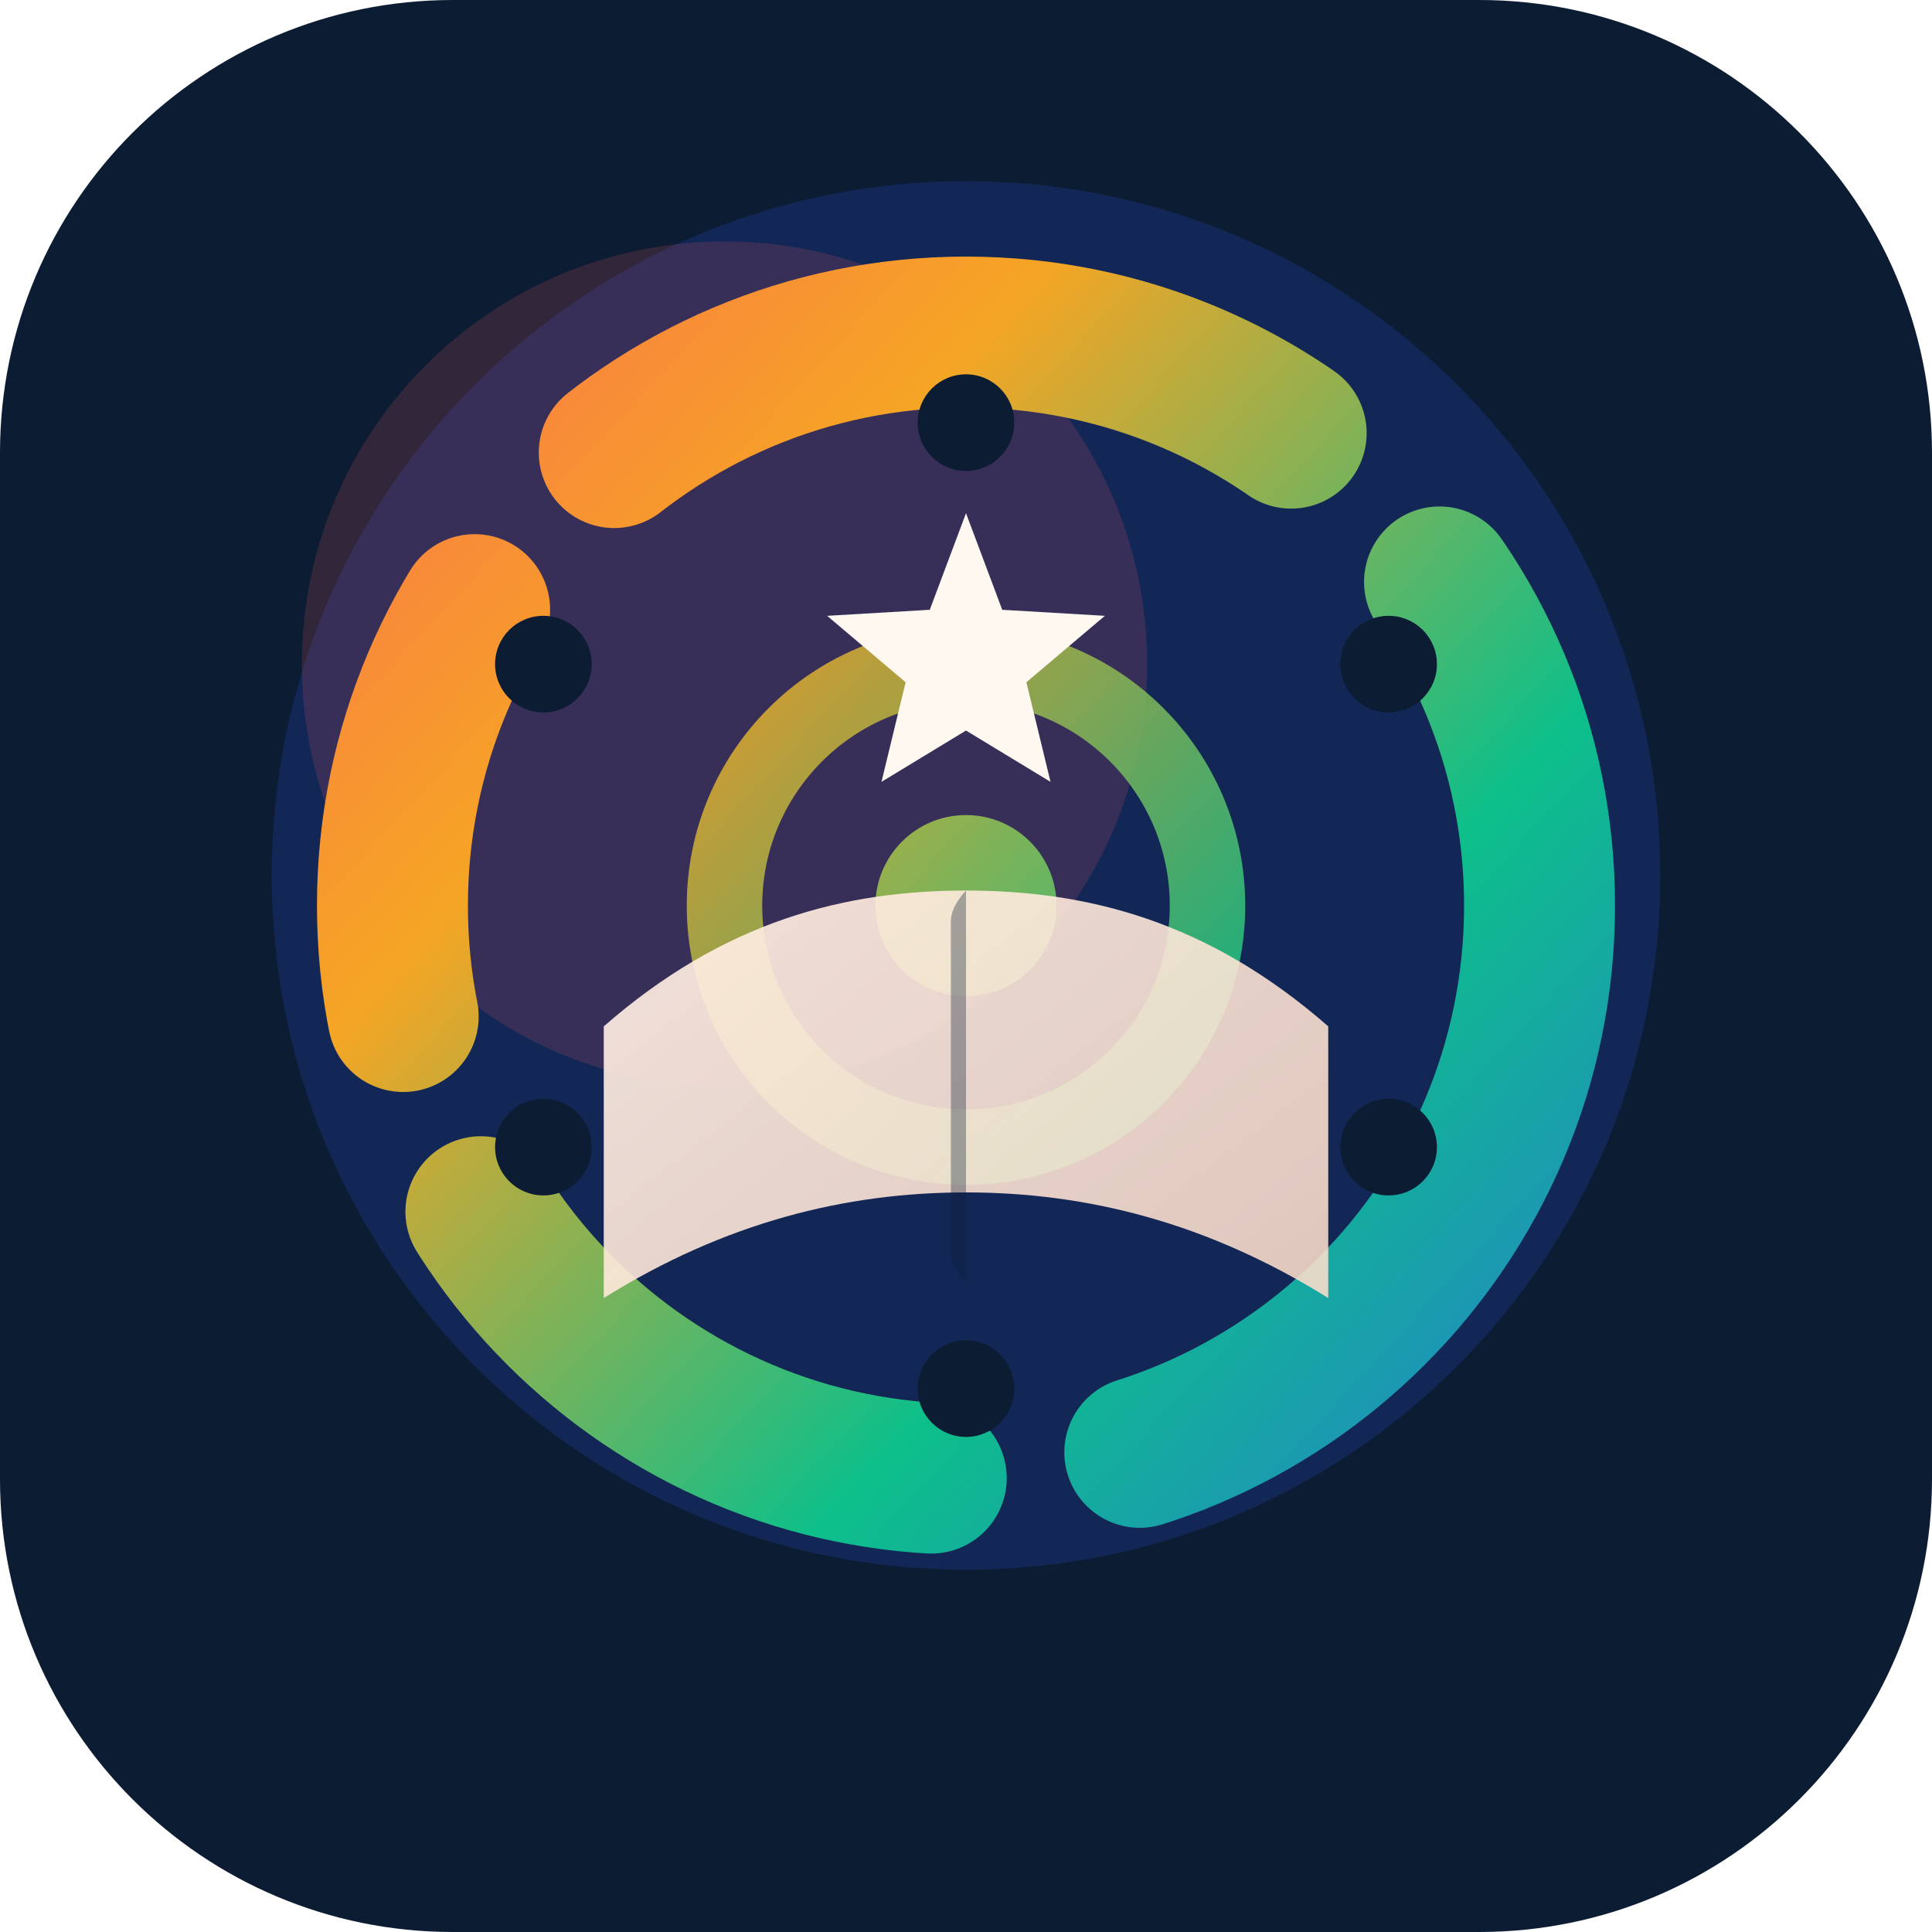
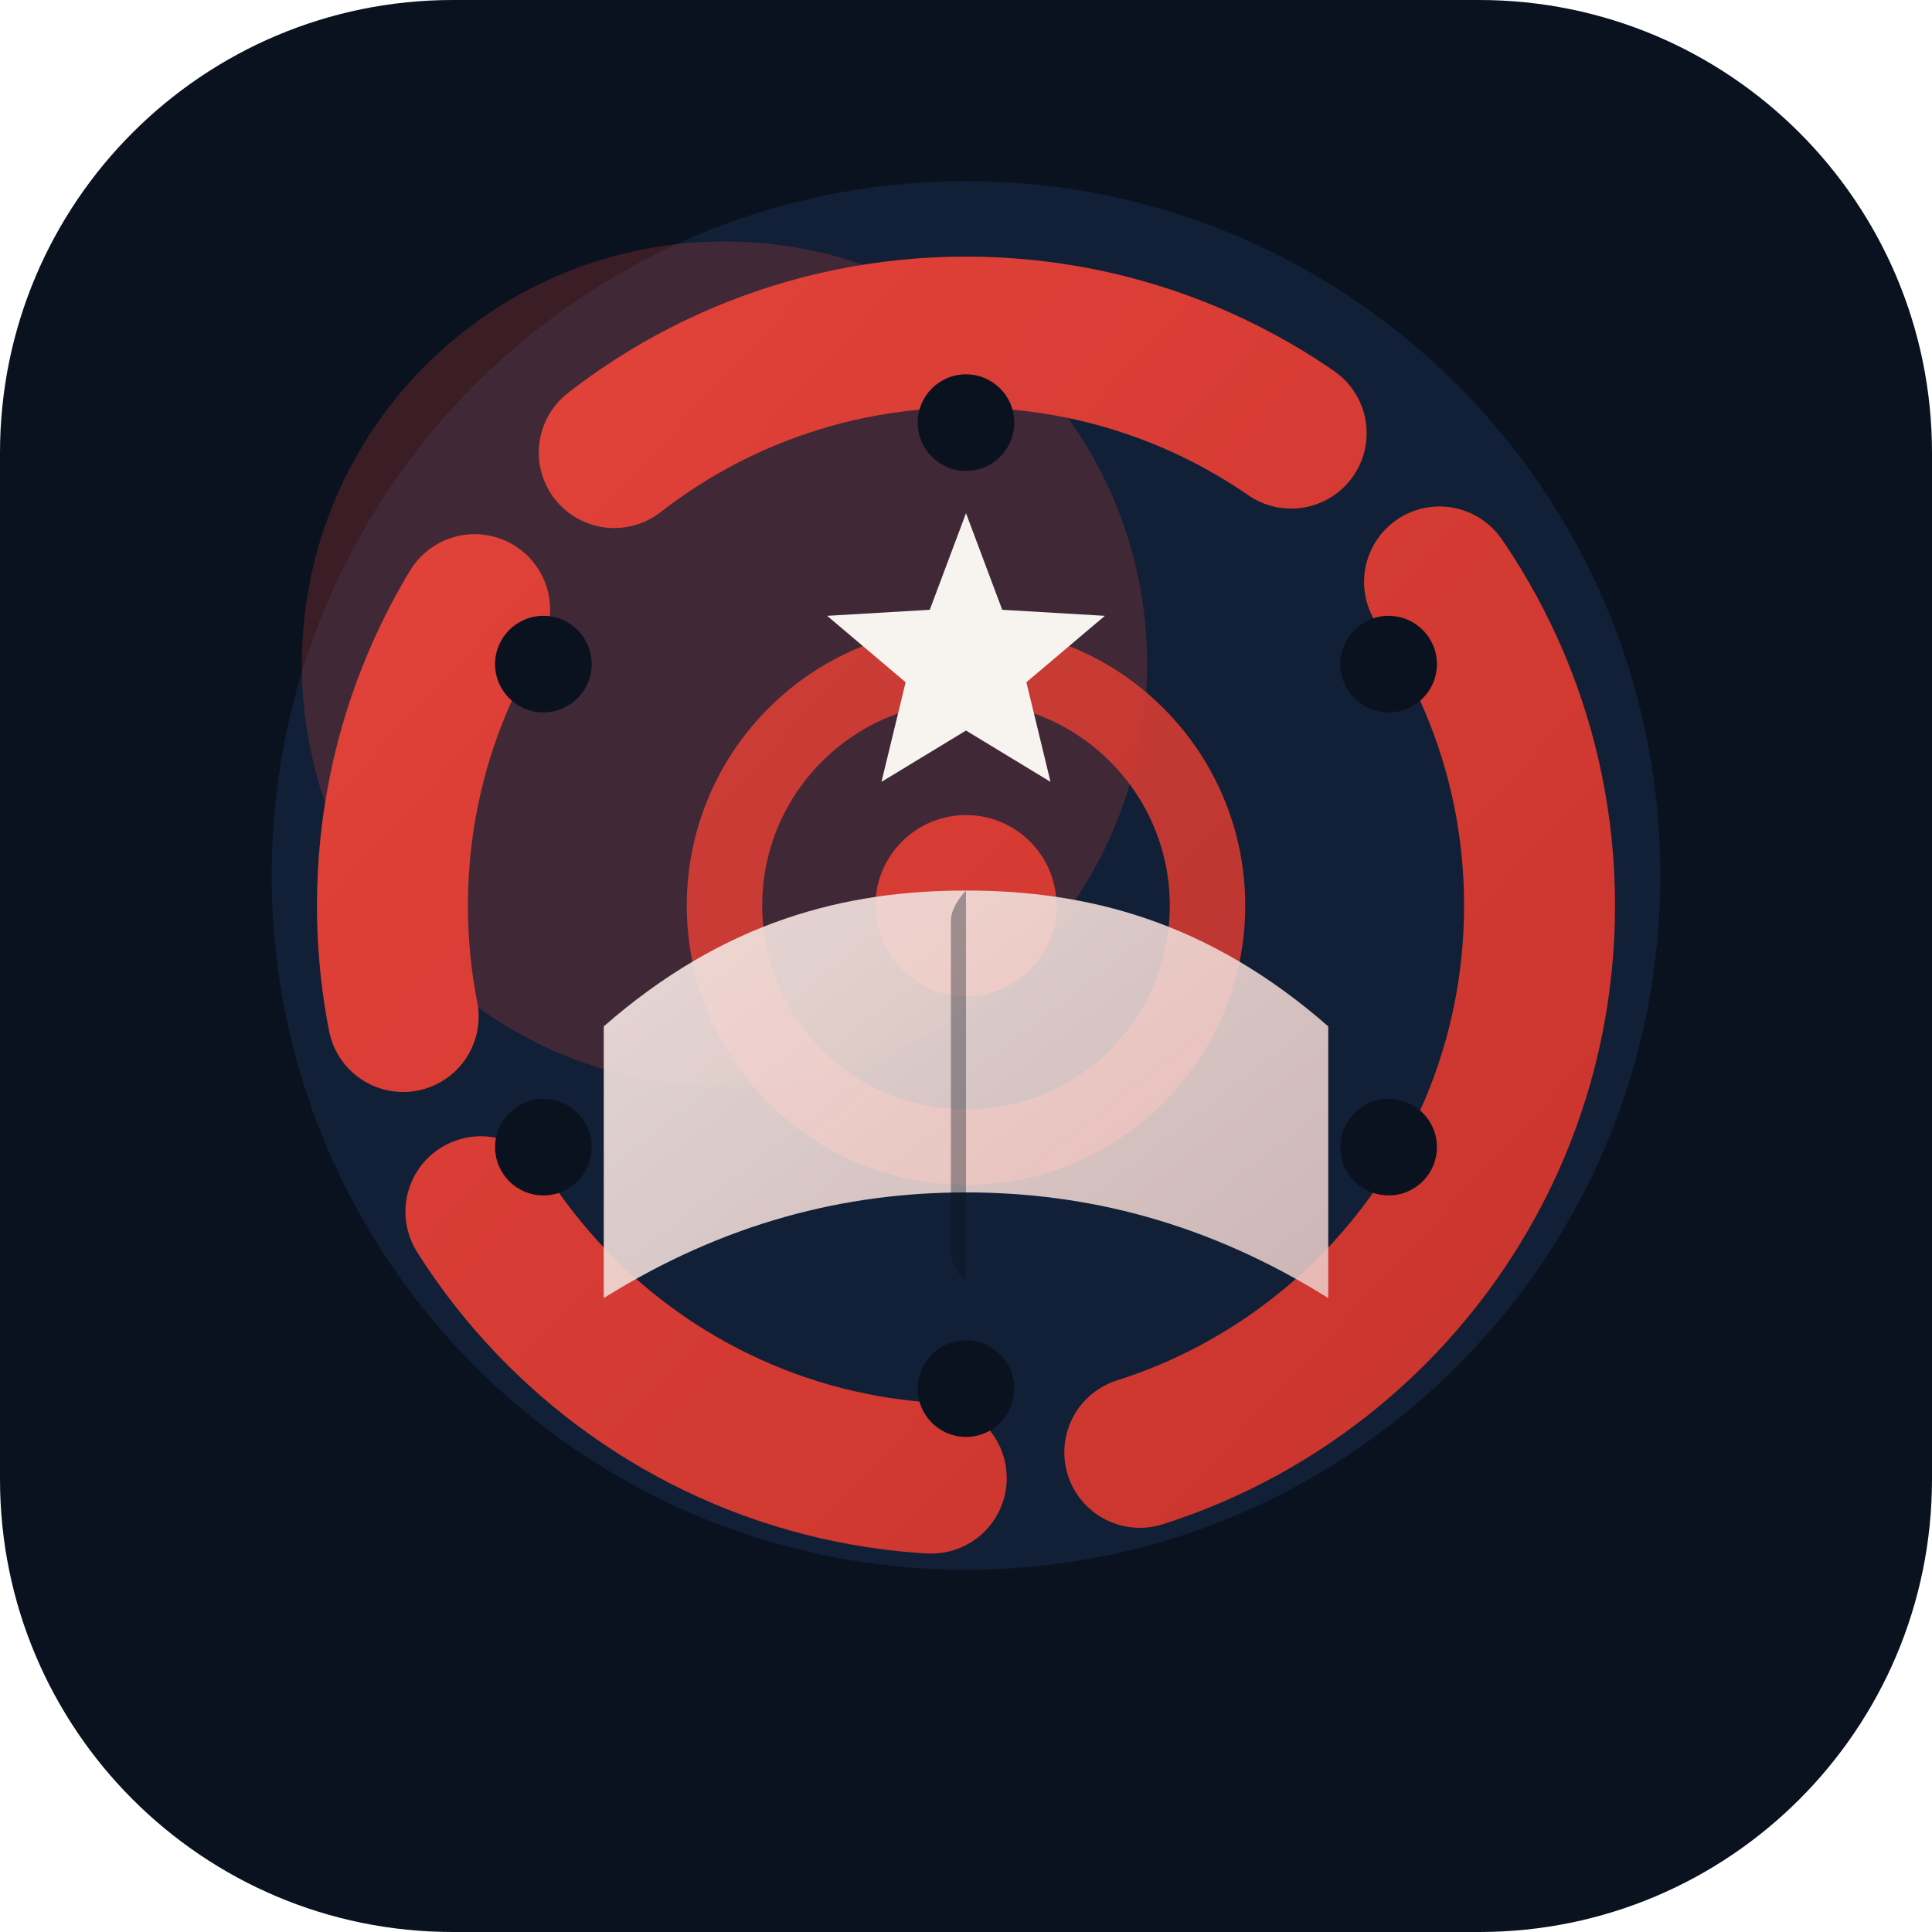
<svg xmlns="http://www.w3.org/2000/svg" viewBox="0 0 128 128" role="img" aria-label="Zyvor Campus">
  <defs>
    <linearGradient id="premiere" x1="8" y1="12" x2="120" y2="116" gradientUnits="userSpaceOnUse">
-       <stop offset="0%" stop-color="#ff5a5f" />
-       <stop offset="32%" stop-color="#f5a524" />
-       <stop offset="62%" stop-color="#0dbf8a" />
-       <stop offset="100%" stop-color="#3558f5" />
+       <stop offset="0%" stop-color="#e8453c" />
+       <stop offset="100%" stop-color="#c2312a" />
    </linearGradient>
    <linearGradient id="glow" x1="40" y1="28" x2="96" y2="100" gradientUnits="userSpaceOnUse">
-       <stop offset="0%" stop-color="#fff8f1" stop-opacity=".95" />
-       <stop offset="100%" stop-color="#ffd9c4" stop-opacity=".85" />
+       <stop offset="0%" stop-color="#f7f4ef" stop-opacity=".95" />
+       <stop offset="100%" stop-color="#e8c4c1" stop-opacity=".85" />
    </linearGradient>
  </defs>
-   <rect width="128" height="128" rx="30" fill="#0b1c33" />
-   <circle cx="64" cy="58" r="46" fill="#3558f5" opacity=".18" />
-   <circle cx="48" cy="44" r="28" fill="#ff5a5f" opacity=".16" />
+   <rect width="128" height="128" rx="30" fill="#0a1220" />
+   <circle cx="64" cy="58" r="46" fill="#1e3a5f" opacity=".35" />
+   <circle cx="48" cy="44" r="28" fill="#e8453c" opacity=".22" />
  <circle cx="64" cy="60" r="38" fill="none" stroke="url(#premiere)" stroke-width="10" stroke-linecap="round" stroke-dasharray="48 14 36 14 28 14" />
  <circle cx="64" cy="60" r="16" fill="none" stroke="url(#premiere)" stroke-width="5" opacity=".9" />
  <circle cx="64" cy="60" r="6" fill="url(#premiere)" />
-   <circle cx="64" cy="28" r="3.2" fill="#0b1c33" />
-   <circle cx="92" cy="44" r="3.2" fill="#0b1c33" />
-   <circle cx="92" cy="76" r="3.2" fill="#0b1c33" />
-   <circle cx="64" cy="92" r="3.2" fill="#0b1c33" />
-   <circle cx="36" cy="76" r="3.2" fill="#0b1c33" />
-   <circle cx="36" cy="44" r="3.2" fill="#0b1c33" />
+   <circle cx="64" cy="28" r="3.2" fill="#0a1220" />
+   <circle cx="92" cy="44" r="3.2" fill="#0a1220" />
+   <circle cx="92" cy="76" r="3.2" fill="#0a1220" />
+   <circle cx="64" cy="92" r="3.2" fill="#0a1220" />
+   <circle cx="36" cy="76" r="3.2" fill="#0a1220" />
+   <circle cx="36" cy="44" r="3.2" fill="#0a1220" />
  <path fill="url(#glow)" d="M40 68c8-7 16-9 24-9 8 0 16 2 24 9v18c-8-5-16-7-24-7s-16 2-24 7V68z" />
-   <path fill="#0b1c33" opacity=".35" d="M64 59v26c0 0-1-1-1-2V61c0-1 1-2 1-2z" />
-   <path fill="#fff8f1" d="M64 34l2.4 6.4 6.8.4-5.2 4.4 1.6 6.6L64 48.4l-5.6 3.4 1.6-6.6-5.2-4.4 6.8-.4z" />
+   <path fill="#0a1220" opacity=".35" d="M64 59v26c0 0-1-1-1-2V61c0-1 1-2 1-2z" />
+   <path fill="#f7f4ef" d="M64 34l2.4 6.4 6.8.4-5.2 4.4 1.6 6.6L64 48.4l-5.6 3.4 1.6-6.6-5.2-4.4 6.8-.4z" />
</svg>
